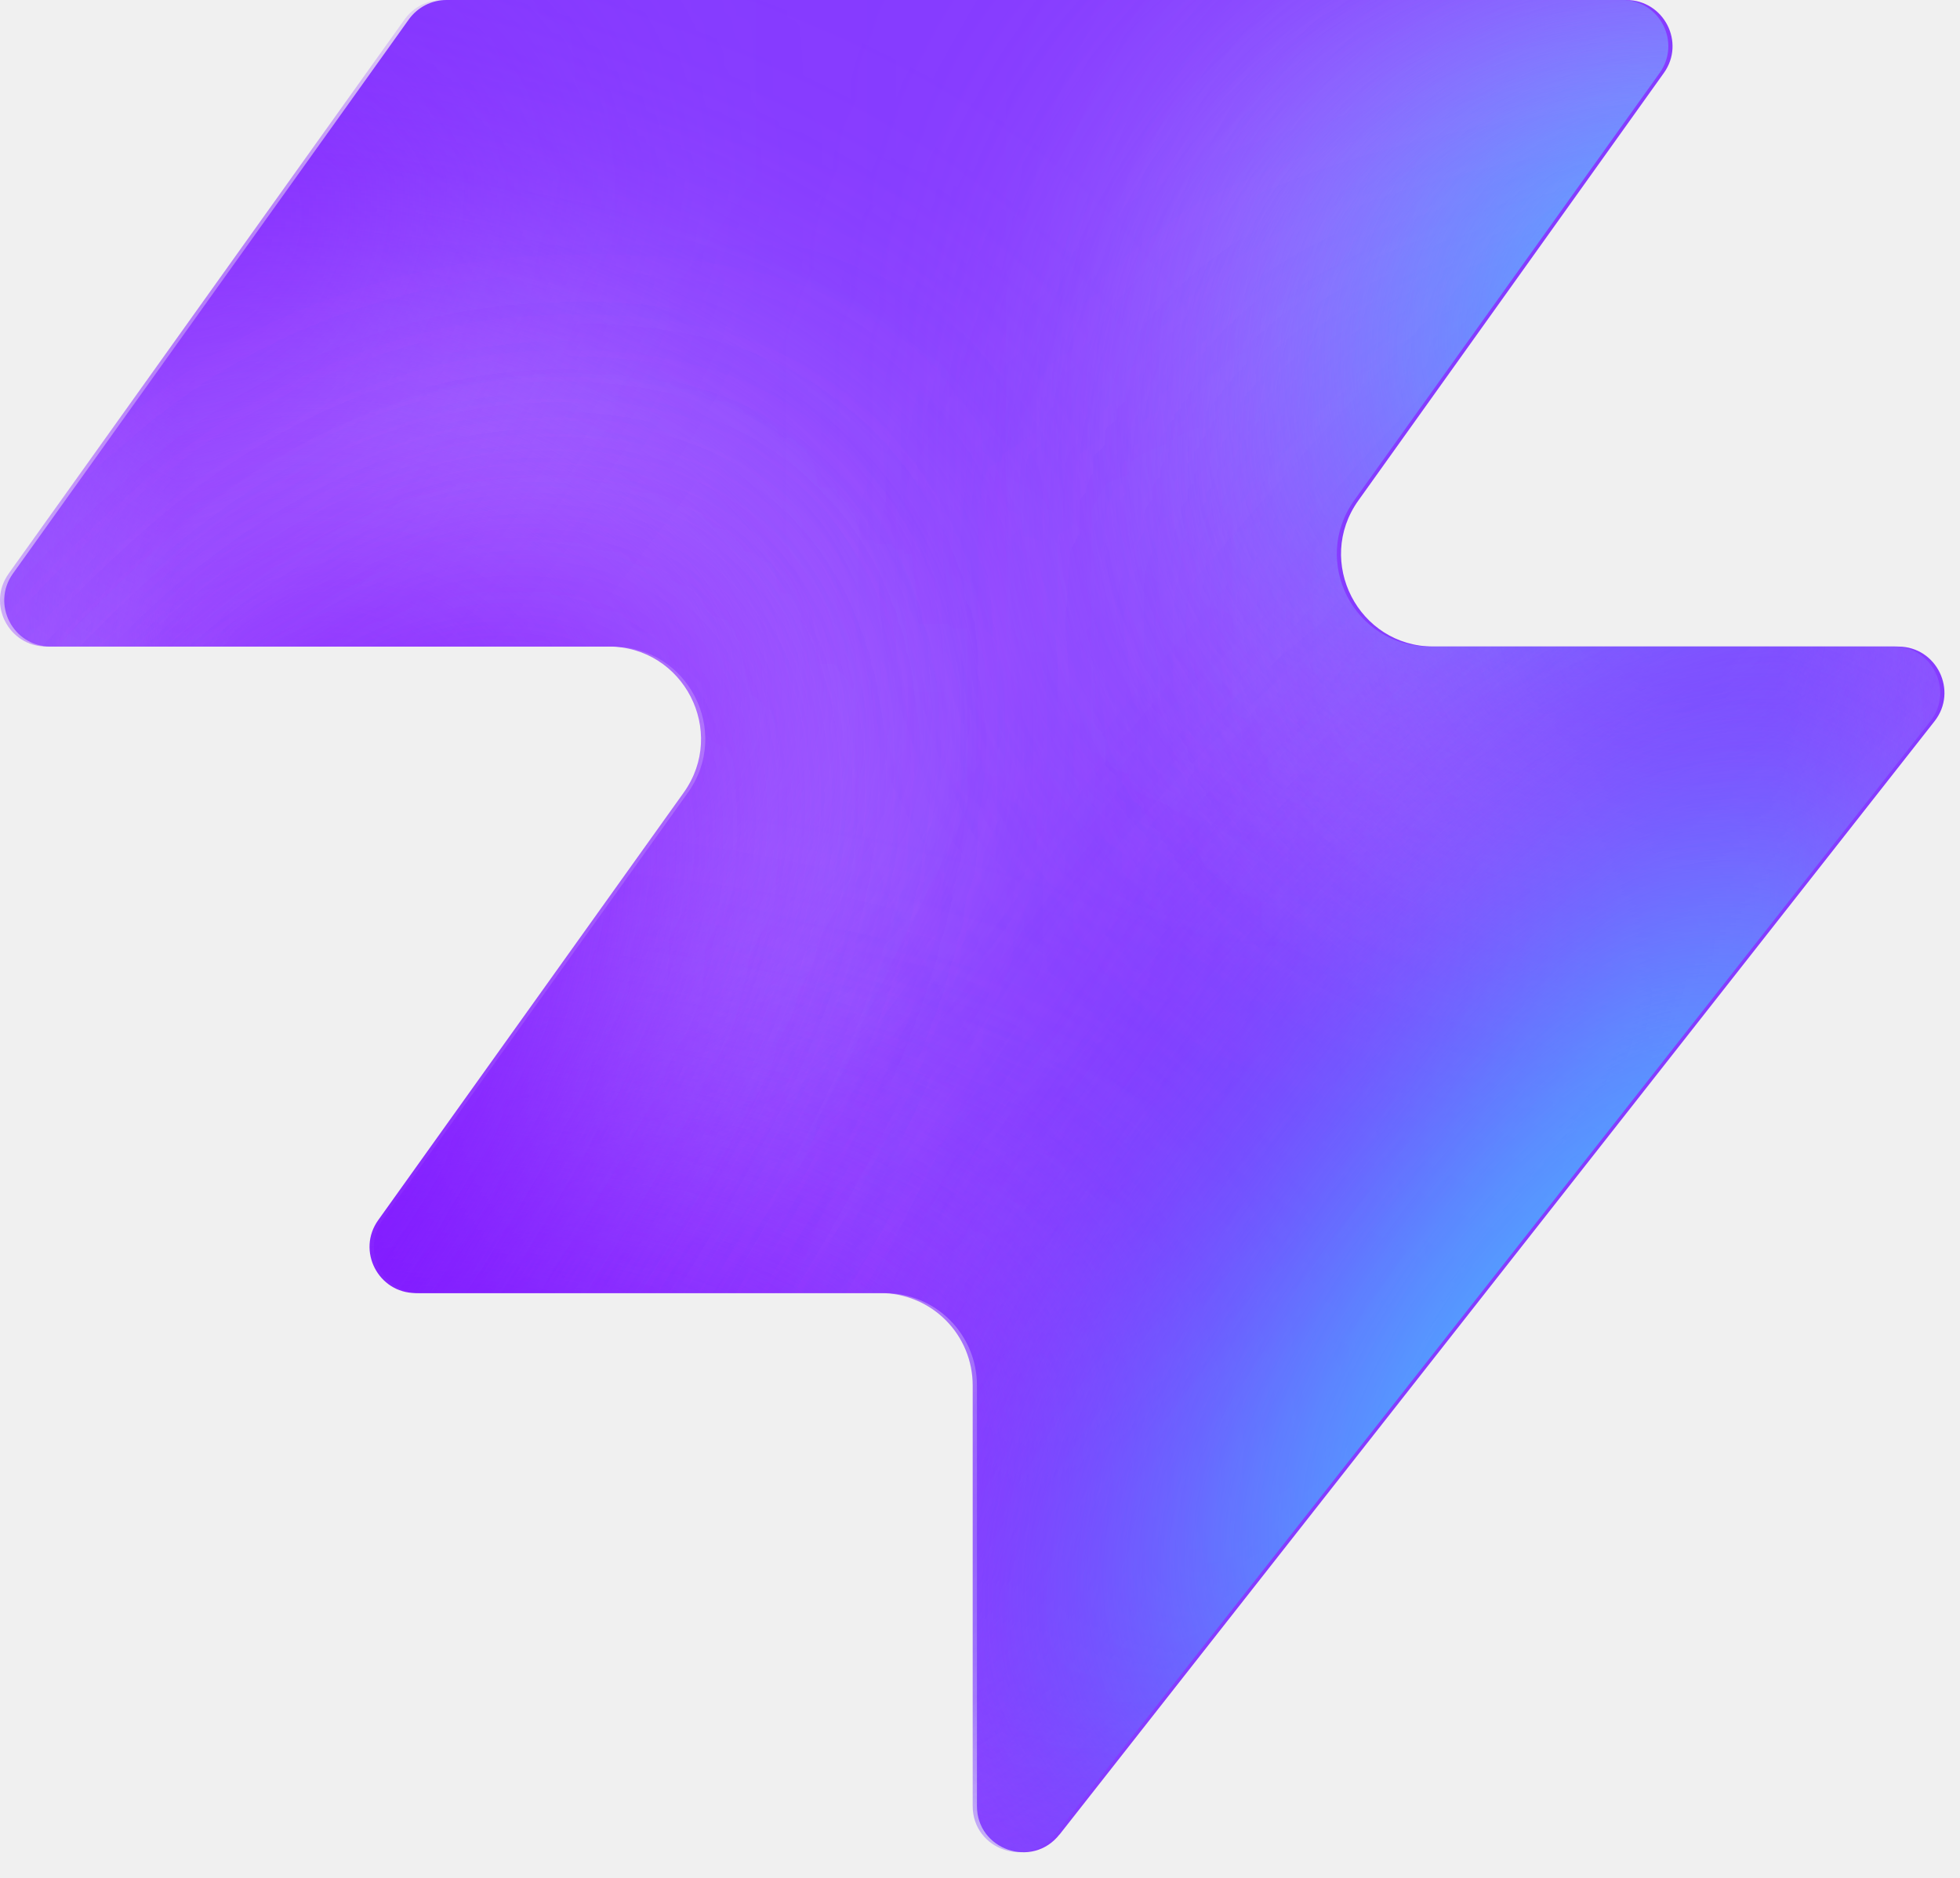
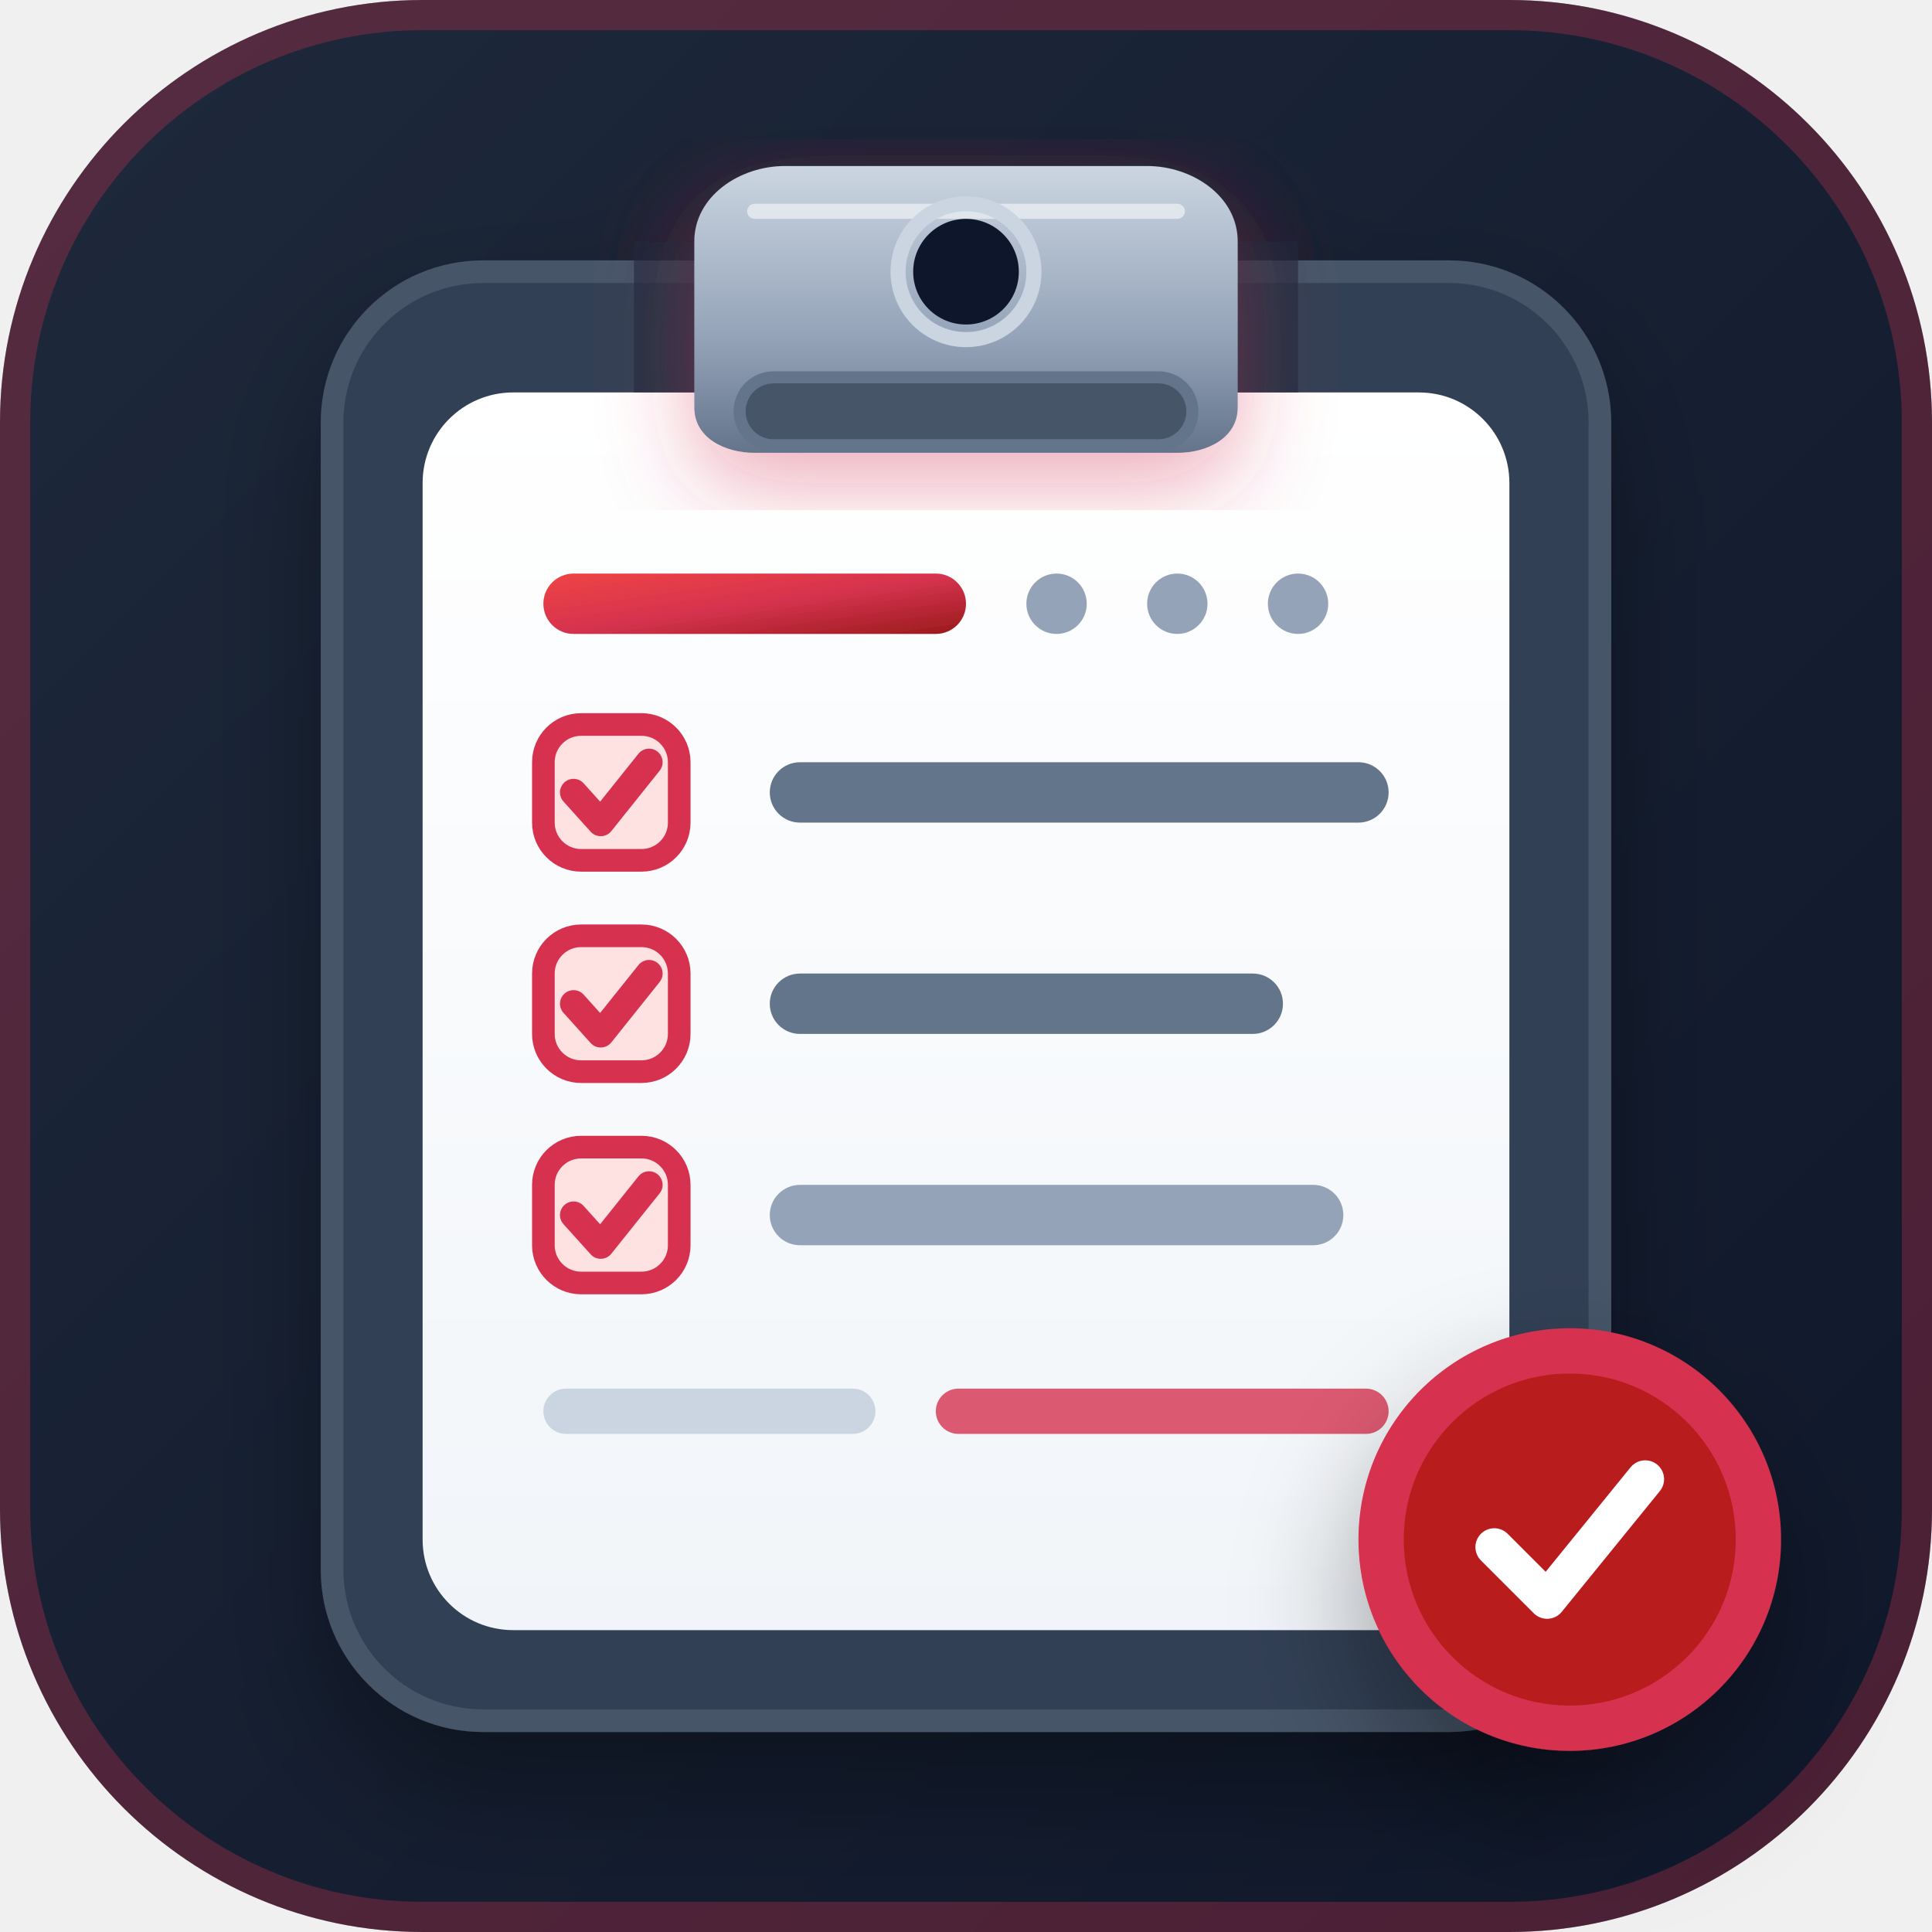
- <svg xmlns="http://www.w3.org/2000/svg" width="48" height="46" fill="none" viewBox="0 0 48 46">
-   <path fill="#863bff" d="M25.946 44.938c-.664.845-2.021.375-2.021-.698V33.937a2.26 2.26 0 0 0-2.262-2.262H10.287c-.92 0-1.456-1.04-.92-1.788l7.48-10.471c1.07-1.497 0-3.578-1.842-3.578H1.237c-.92 0-1.456-1.04-.92-1.788L10.013.474c.214-.297.556-.474.92-.474h28.894c.92 0 1.456 1.04.92 1.788l-7.48 10.471c-1.07 1.498 0 3.579 1.842 3.579h11.377c.943 0 1.473 1.088.89 1.83L25.947 44.94z" style="fill:#863bff;fill:color(display-p3 .525 .23 1);fill-opacity:1" />
-   <mask id="a" width="48" height="46" x="0" y="0" maskUnits="userSpaceOnUse" style="mask-type:alpha">
-     <path fill="#000" d="M25.842 44.938c-.664.844-2.021.375-2.021-.698V33.937a2.26 2.26 0 0 0-2.262-2.262H10.183c-.92 0-1.456-1.04-.92-1.788l7.48-10.471c1.07-1.498 0-3.579-1.842-3.579H1.133c-.92 0-1.456-1.04-.92-1.787L9.91.473c.214-.297.556-.474.92-.474h28.894c.92 0 1.456 1.04.92 1.788l-7.48 10.471c-1.07 1.498 0 3.578 1.842 3.578h11.377c.943 0 1.473 1.088.89 1.832L25.843 44.94z" style="fill:#000;fill-opacity:1" />
-   </mask>
-   <g mask="url(#a)">
-     <g filter="url(#b)">
-       <ellipse cx="5.508" cy="14.704" fill="#ede6ff" rx="5.508" ry="14.704" style="fill:#ede6ff;fill:color(display-p3 .927 .903 1);fill-opacity:1" transform="matrix(.00324 1 1 -.00324 -4.47 31.516)" />
+ <svg xmlns="http://www.w3.org/2000/svg" viewBox="0 0 128 128" width="100%" height="100%">
+   <defs>
+     <linearGradient id="bgGrad" x1="0%" y1="0%" x2="100%" y2="100%">
+       <stop offset="0%" stop-color="#1e293b" />
+       <stop offset="100%" stop-color="#0f172a" />
+     </linearGradient>
+     <linearGradient id="primaryGrad" x1="0%" y1="0%" x2="100%" y2="100%">
+       <stop offset="0%" stop-color="#ef4444" />
+       <stop offset="50%" stop-color="#d6334f" />
+       <stop offset="100%" stop-color="#991b1b" />
+     </linearGradient>
+     <linearGradient id="clipGrad" x1="0%" y1="0%" x2="0%" y2="100%">
+       <stop offset="0%" stop-color="#cbd5e1" />
+       <stop offset="60%" stop-color="#94a3b8" />
+       <stop offset="100%" stop-color="#64748b" />
+     </linearGradient>
+     <linearGradient id="paperGrad" x1="0%" y1="0%" x2="0%" y2="100%">
+       <stop offset="0%" stop-color="#ffffff" />
+       <stop offset="100%" stop-color="#f1f5f9" />
+     </linearGradient>
+     <filter id="shadow" x="-10%" y="-10%" width="125%" height="125%" filterUnits="userSpaceOnUse">
+       <feDropShadow dx="0" dy="4" stdDeviation="4" flood-color="#000000" flood-opacity="0.35" />
+     </filter>
+     <filter id="glow" x="-20%" y="-20%" width="140%" height="140%">
+       <feDropShadow dx="0" dy="2" stdDeviation="3" flood-color="#d6334f" flood-opacity="0.4" />
+     </filter>
+   </defs>
+   <rect width="128" height="128" rx="28" fill="url(#bgGrad)" />
+   <rect width="126" height="126" x="1" y="1" rx="27" fill="none" stroke="#d6334f" stroke-width="2" stroke-opacity="0.3" />
+   <g filter="url(#shadow)">
+     <rect x="22" y="18" width="84" height="96" rx="10" fill="#334155" stroke="#475569" stroke-width="1.5" />
+     <rect x="28" y="26" width="72" height="82" rx="6" fill="url(#paperGrad)" />
+     <path d="M42 16 H86 V26 H42 Z" fill="#1e293b" opacity="0.6" />
+     <rect x="36" y="38" width="28" height="4" rx="2" fill="url(#primaryGrad)" />
+     <circle cx="70" cy="40" r="2" fill="#94a3b8" />
+     <circle cx="78" cy="40" r="2" fill="#94a3b8" />
+     <circle cx="86" cy="40" r="2" fill="#94a3b8" />
+     <g transform="translate(36, 48)">
+       <rect width="9" height="9" rx="2.5" fill="#fee2e2" stroke="#d6334f" stroke-width="1.5" />
+       <path d="M2 4.5 L3.8 6.5 L7 2.5" fill="none" stroke="#d6334f" stroke-width="1.8" stroke-linecap="round" stroke-linejoin="round" />
+       <rect x="15" y="2.5" width="41" height="4" rx="2" fill="#64748b" />
    </g>
-     <g filter="url(#c)">
-       <ellipse cx="10.399" cy="29.851" fill="#ede6ff" rx="10.399" ry="29.851" style="fill:#ede6ff;fill:color(display-p3 .927 .903 1);fill-opacity:1" transform="matrix(.00324 1 1 -.00324 -39.328 7.883)" />
+     <g transform="translate(36, 62)">
+       <rect width="9" height="9" rx="2.5" fill="#fee2e2" stroke="#d6334f" stroke-width="1.5" />
+       <path d="M2 4.5 L3.8 6.5 L7 2.5" fill="none" stroke="#d6334f" stroke-width="1.8" stroke-linecap="round" stroke-linejoin="round" />
+       <rect x="15" y="2.5" width="34" height="4" rx="2" fill="#64748b" />
    </g>
-     <g filter="url(#d)">
-       <ellipse cx="5.508" cy="30.487" fill="#7e14ff" rx="5.508" ry="30.487" style="fill:#7e14ff;fill:color(display-p3 .492 .077 1);fill-opacity:1" transform="rotate(89.814 -25.913 -14.639)scale(1 -1)" />
+     <g transform="translate(36, 76)">
+       <rect width="9" height="9" rx="2.5" fill="#fee2e2" stroke="#d6334f" stroke-width="1.5" />
+       <path d="M2 4.5 L3.8 6.5 L7 2.5" fill="none" stroke="#d6334f" stroke-width="1.8" stroke-linecap="round" stroke-linejoin="round" />
+       <rect x="15" y="2.5" width="38" height="4" rx="2" fill="#94a3b8" />
    </g>
-     <g filter="url(#e)">
-       <ellipse cx="5.508" cy="30.599" fill="#7e14ff" rx="5.508" ry="30.599" style="fill:#7e14ff;fill:color(display-p3 .492 .077 1);fill-opacity:1" transform="rotate(89.814 -32.644 -3.334)scale(1 -1)" />
-     </g>
-     <g filter="url(#f)">
-       <ellipse cx="5.508" cy="30.599" fill="#7e14ff" rx="5.508" ry="30.599" style="fill:#7e14ff;fill:color(display-p3 .492 .077 1);fill-opacity:1" transform="matrix(.00324 1 1 -.00324 -34.34 30.47)" />
-     </g>
-     <g filter="url(#g)">
-       <ellipse cx="14.072" cy="22.078" fill="#ede6ff" rx="14.072" ry="22.078" style="fill:#ede6ff;fill:color(display-p3 .927 .903 1);fill-opacity:1" transform="rotate(93.35 24.506 48.493)scale(-1 1)" />
-     </g>
-     <g filter="url(#h)">
-       <ellipse cx="3.47" cy="21.501" fill="#7e14ff" rx="3.47" ry="21.501" style="fill:#7e14ff;fill:color(display-p3 .492 .077 1);fill-opacity:1" transform="rotate(89.009 28.708 47.59)scale(-1 1)" />
-     </g>
-     <g filter="url(#i)">
-       <ellipse cx="3.47" cy="21.501" fill="#7e14ff" rx="3.47" ry="21.501" style="fill:#7e14ff;fill:color(display-p3 .492 .077 1);fill-opacity:1" transform="rotate(89.009 28.708 47.59)scale(-1 1)" />
-     </g>
-     <g filter="url(#j)">
-       <ellipse cx=".387" cy="8.972" fill="#7e14ff" rx="4.407" ry="29.108" style="fill:#7e14ff;fill:color(display-p3 .492 .077 1);fill-opacity:1" transform="rotate(39.51 .387 8.972)" />
-     </g>
-     <g filter="url(#k)">
-       <ellipse cx="47.523" cy="-6.092" fill="#7e14ff" rx="4.407" ry="29.108" style="fill:#7e14ff;fill:color(display-p3 .492 .077 1);fill-opacity:1" transform="rotate(37.892 47.523 -6.092)" />
-     </g>
-     <g filter="url(#l)">
-       <ellipse cx="41.412" cy="6.333" fill="#47bfff" rx="5.971" ry="9.665" style="fill:#47bfff;fill:color(display-p3 .28 .748 1);fill-opacity:1" transform="rotate(37.892 41.412 6.333)" />
-     </g>
-     <g filter="url(#m)">
-       <ellipse cx="-1.879" cy="38.332" fill="#7e14ff" rx="4.407" ry="29.108" style="fill:#7e14ff;fill:color(display-p3 .492 .077 1);fill-opacity:1" transform="rotate(37.892 -1.88 38.332)" />
-     </g>
-     <g filter="url(#n)">
-       <ellipse cx="-1.879" cy="38.332" fill="#7e14ff" rx="4.407" ry="29.108" style="fill:#7e14ff;fill:color(display-p3 .492 .077 1);fill-opacity:1" transform="rotate(37.892 -1.88 38.332)" />
-     </g>
-     <g filter="url(#o)">
-       <ellipse cx="35.651" cy="29.907" fill="#7e14ff" rx="4.407" ry="29.108" style="fill:#7e14ff;fill:color(display-p3 .492 .077 1);fill-opacity:1" transform="rotate(37.892 35.651 29.907)" />
-     </g>
-     <g filter="url(#p)">
-       <ellipse cx="38.418" cy="32.4" fill="#47bfff" rx="5.971" ry="15.297" style="fill:#47bfff;fill:color(display-p3 .28 .748 1);fill-opacity:1" transform="rotate(37.892 38.418 32.4)" />
+     <rect x="36" y="92" width="22" height="3" rx="1.5" fill="#cbd5e1" />
+     <rect x="62" y="92" width="30" height="3" rx="1.5" fill="#d6334f" opacity="0.8" />
+     <g filter="url(#glow)">
+       <path d="M46 16 C46 13 49 11 52 11 H76 C79 11 82 13 82 16 V27 C82 29 80 30 78 30 H50 C48 30 46 29 46 27 Z" fill="url(#clipGrad)" />
+       <path d="M50 14 H78" stroke="#f8fafc" stroke-width="1" stroke-linecap="round" opacity="0.6" />
+       <circle cx="64" cy="18" r="3.5" fill="#0f172a" />
+       <circle cx="64" cy="18" r="4.5" fill="none" stroke="#cbd5e1" stroke-width="1" />
+       <rect x="49" y="25" width="30" height="4.5" rx="2.25" fill="#475569" stroke="#64748b" stroke-width="0.8" />
    </g>
  </g>
-   <defs>
-     <filter id="b" width="60.045" height="41.654" x="-19.77" y="16.149" color-interpolation-filters="sRGB" filterUnits="userSpaceOnUse">
-       <feFlood flood-opacity="0" result="BackgroundImageFix" />
-       <feBlend in="SourceGraphic" in2="BackgroundImageFix" result="shape" />
-       <feGaussianBlur result="effect1_foregroundBlur_2002_17158" stdDeviation="7.659" />
-     </filter>
-     <filter id="c" width="90.34" height="51.437" x="-54.613" y="-7.533" color-interpolation-filters="sRGB" filterUnits="userSpaceOnUse">
-       <feFlood flood-opacity="0" result="BackgroundImageFix" />
-       <feBlend in="SourceGraphic" in2="BackgroundImageFix" result="shape" />
-       <feGaussianBlur result="effect1_foregroundBlur_2002_17158" stdDeviation="7.659" />
-     </filter>
-     <filter id="d" width="79.355" height="29.4" x="-49.64" y="2.03" color-interpolation-filters="sRGB" filterUnits="userSpaceOnUse">
-       <feFlood flood-opacity="0" result="BackgroundImageFix" />
-       <feBlend in="SourceGraphic" in2="BackgroundImageFix" result="shape" />
-       <feGaussianBlur result="effect1_foregroundBlur_2002_17158" stdDeviation="4.596" />
-     </filter>
-     <filter id="e" width="79.579" height="29.4" x="-45.045" y="20.029" color-interpolation-filters="sRGB" filterUnits="userSpaceOnUse">
-       <feFlood flood-opacity="0" result="BackgroundImageFix" />
-       <feBlend in="SourceGraphic" in2="BackgroundImageFix" result="shape" />
-       <feGaussianBlur result="effect1_foregroundBlur_2002_17158" stdDeviation="4.596" />
-     </filter>
-     <filter id="f" width="79.579" height="29.4" x="-43.513" y="21.178" color-interpolation-filters="sRGB" filterUnits="userSpaceOnUse">
-       <feFlood flood-opacity="0" result="BackgroundImageFix" />
-       <feBlend in="SourceGraphic" in2="BackgroundImageFix" result="shape" />
-       <feGaussianBlur result="effect1_foregroundBlur_2002_17158" stdDeviation="4.596" />
-     </filter>
-     <filter id="g" width="74.749" height="58.852" x="15.756" y="-17.901" color-interpolation-filters="sRGB" filterUnits="userSpaceOnUse">
-       <feFlood flood-opacity="0" result="BackgroundImageFix" />
-       <feBlend in="SourceGraphic" in2="BackgroundImageFix" result="shape" />
-       <feGaussianBlur result="effect1_foregroundBlur_2002_17158" stdDeviation="7.659" />
-     </filter>
-     <filter id="h" width="61.377" height="25.362" x="23.548" y="2.284" color-interpolation-filters="sRGB" filterUnits="userSpaceOnUse">
-       <feFlood flood-opacity="0" result="BackgroundImageFix" />
-       <feBlend in="SourceGraphic" in2="BackgroundImageFix" result="shape" />
-       <feGaussianBlur result="effect1_foregroundBlur_2002_17158" stdDeviation="4.596" />
-     </filter>
-     <filter id="i" width="61.377" height="25.362" x="23.548" y="2.284" color-interpolation-filters="sRGB" filterUnits="userSpaceOnUse">
-       <feFlood flood-opacity="0" result="BackgroundImageFix" />
-       <feBlend in="SourceGraphic" in2="BackgroundImageFix" result="shape" />
-       <feGaussianBlur result="effect1_foregroundBlur_2002_17158" stdDeviation="4.596" />
-     </filter>
-     <filter id="j" width="56.045" height="63.649" x="-27.636" y="-22.853" color-interpolation-filters="sRGB" filterUnits="userSpaceOnUse">
-       <feFlood flood-opacity="0" result="BackgroundImageFix" />
-       <feBlend in="SourceGraphic" in2="BackgroundImageFix" result="shape" />
-       <feGaussianBlur result="effect1_foregroundBlur_2002_17158" stdDeviation="4.596" />
-     </filter>
-     <filter id="k" width="54.814" height="64.646" x="20.116" y="-38.415" color-interpolation-filters="sRGB" filterUnits="userSpaceOnUse">
-       <feFlood flood-opacity="0" result="BackgroundImageFix" />
-       <feBlend in="SourceGraphic" in2="BackgroundImageFix" result="shape" />
-       <feGaussianBlur result="effect1_foregroundBlur_2002_17158" stdDeviation="4.596" />
-     </filter>
-     <filter id="l" width="33.541" height="35.313" x="24.641" y="-11.323" color-interpolation-filters="sRGB" filterUnits="userSpaceOnUse">
-       <feFlood flood-opacity="0" result="BackgroundImageFix" />
-       <feBlend in="SourceGraphic" in2="BackgroundImageFix" result="shape" />
-       <feGaussianBlur result="effect1_foregroundBlur_2002_17158" stdDeviation="4.596" />
-     </filter>
-     <filter id="m" width="54.814" height="64.646" x="-29.286" y="6.009" color-interpolation-filters="sRGB" filterUnits="userSpaceOnUse">
-       <feFlood flood-opacity="0" result="BackgroundImageFix" />
-       <feBlend in="SourceGraphic" in2="BackgroundImageFix" result="shape" />
-       <feGaussianBlur result="effect1_foregroundBlur_2002_17158" stdDeviation="4.596" />
-     </filter>
-     <filter id="n" width="54.814" height="64.646" x="-29.286" y="6.009" color-interpolation-filters="sRGB" filterUnits="userSpaceOnUse">
-       <feFlood flood-opacity="0" result="BackgroundImageFix" />
-       <feBlend in="SourceGraphic" in2="BackgroundImageFix" result="shape" />
-       <feGaussianBlur result="effect1_foregroundBlur_2002_17158" stdDeviation="4.596" />
-     </filter>
-     <filter id="o" width="54.814" height="64.646" x="8.244" y="-2.416" color-interpolation-filters="sRGB" filterUnits="userSpaceOnUse">
-       <feFlood flood-opacity="0" result="BackgroundImageFix" />
-       <feBlend in="SourceGraphic" in2="BackgroundImageFix" result="shape" />
-       <feGaussianBlur result="effect1_foregroundBlur_2002_17158" stdDeviation="4.596" />
-     </filter>
-     <filter id="p" width="39.409" height="43.623" x="18.713" y="10.588" color-interpolation-filters="sRGB" filterUnits="userSpaceOnUse">
-       <feFlood flood-opacity="0" result="BackgroundImageFix" />
-       <feBlend in="SourceGraphic" in2="BackgroundImageFix" result="shape" />
-       <feGaussianBlur result="effect1_foregroundBlur_2002_17158" stdDeviation="4.596" />
-     </filter>
-   </defs>
+   <g transform="translate(90, 88)" filter="url(#shadow)">
+     <circle cx="14" cy="14" r="14" fill="#d6334f" />
+     <circle cx="14" cy="14" r="11" fill="#b91c1c" />
+     <path d="M9 14.5 L12.5 18 L19 10" fill="none" stroke="#ffffff" stroke-width="2.5" stroke-linecap="round" stroke-linejoin="round" />
+   </g>
</svg>
